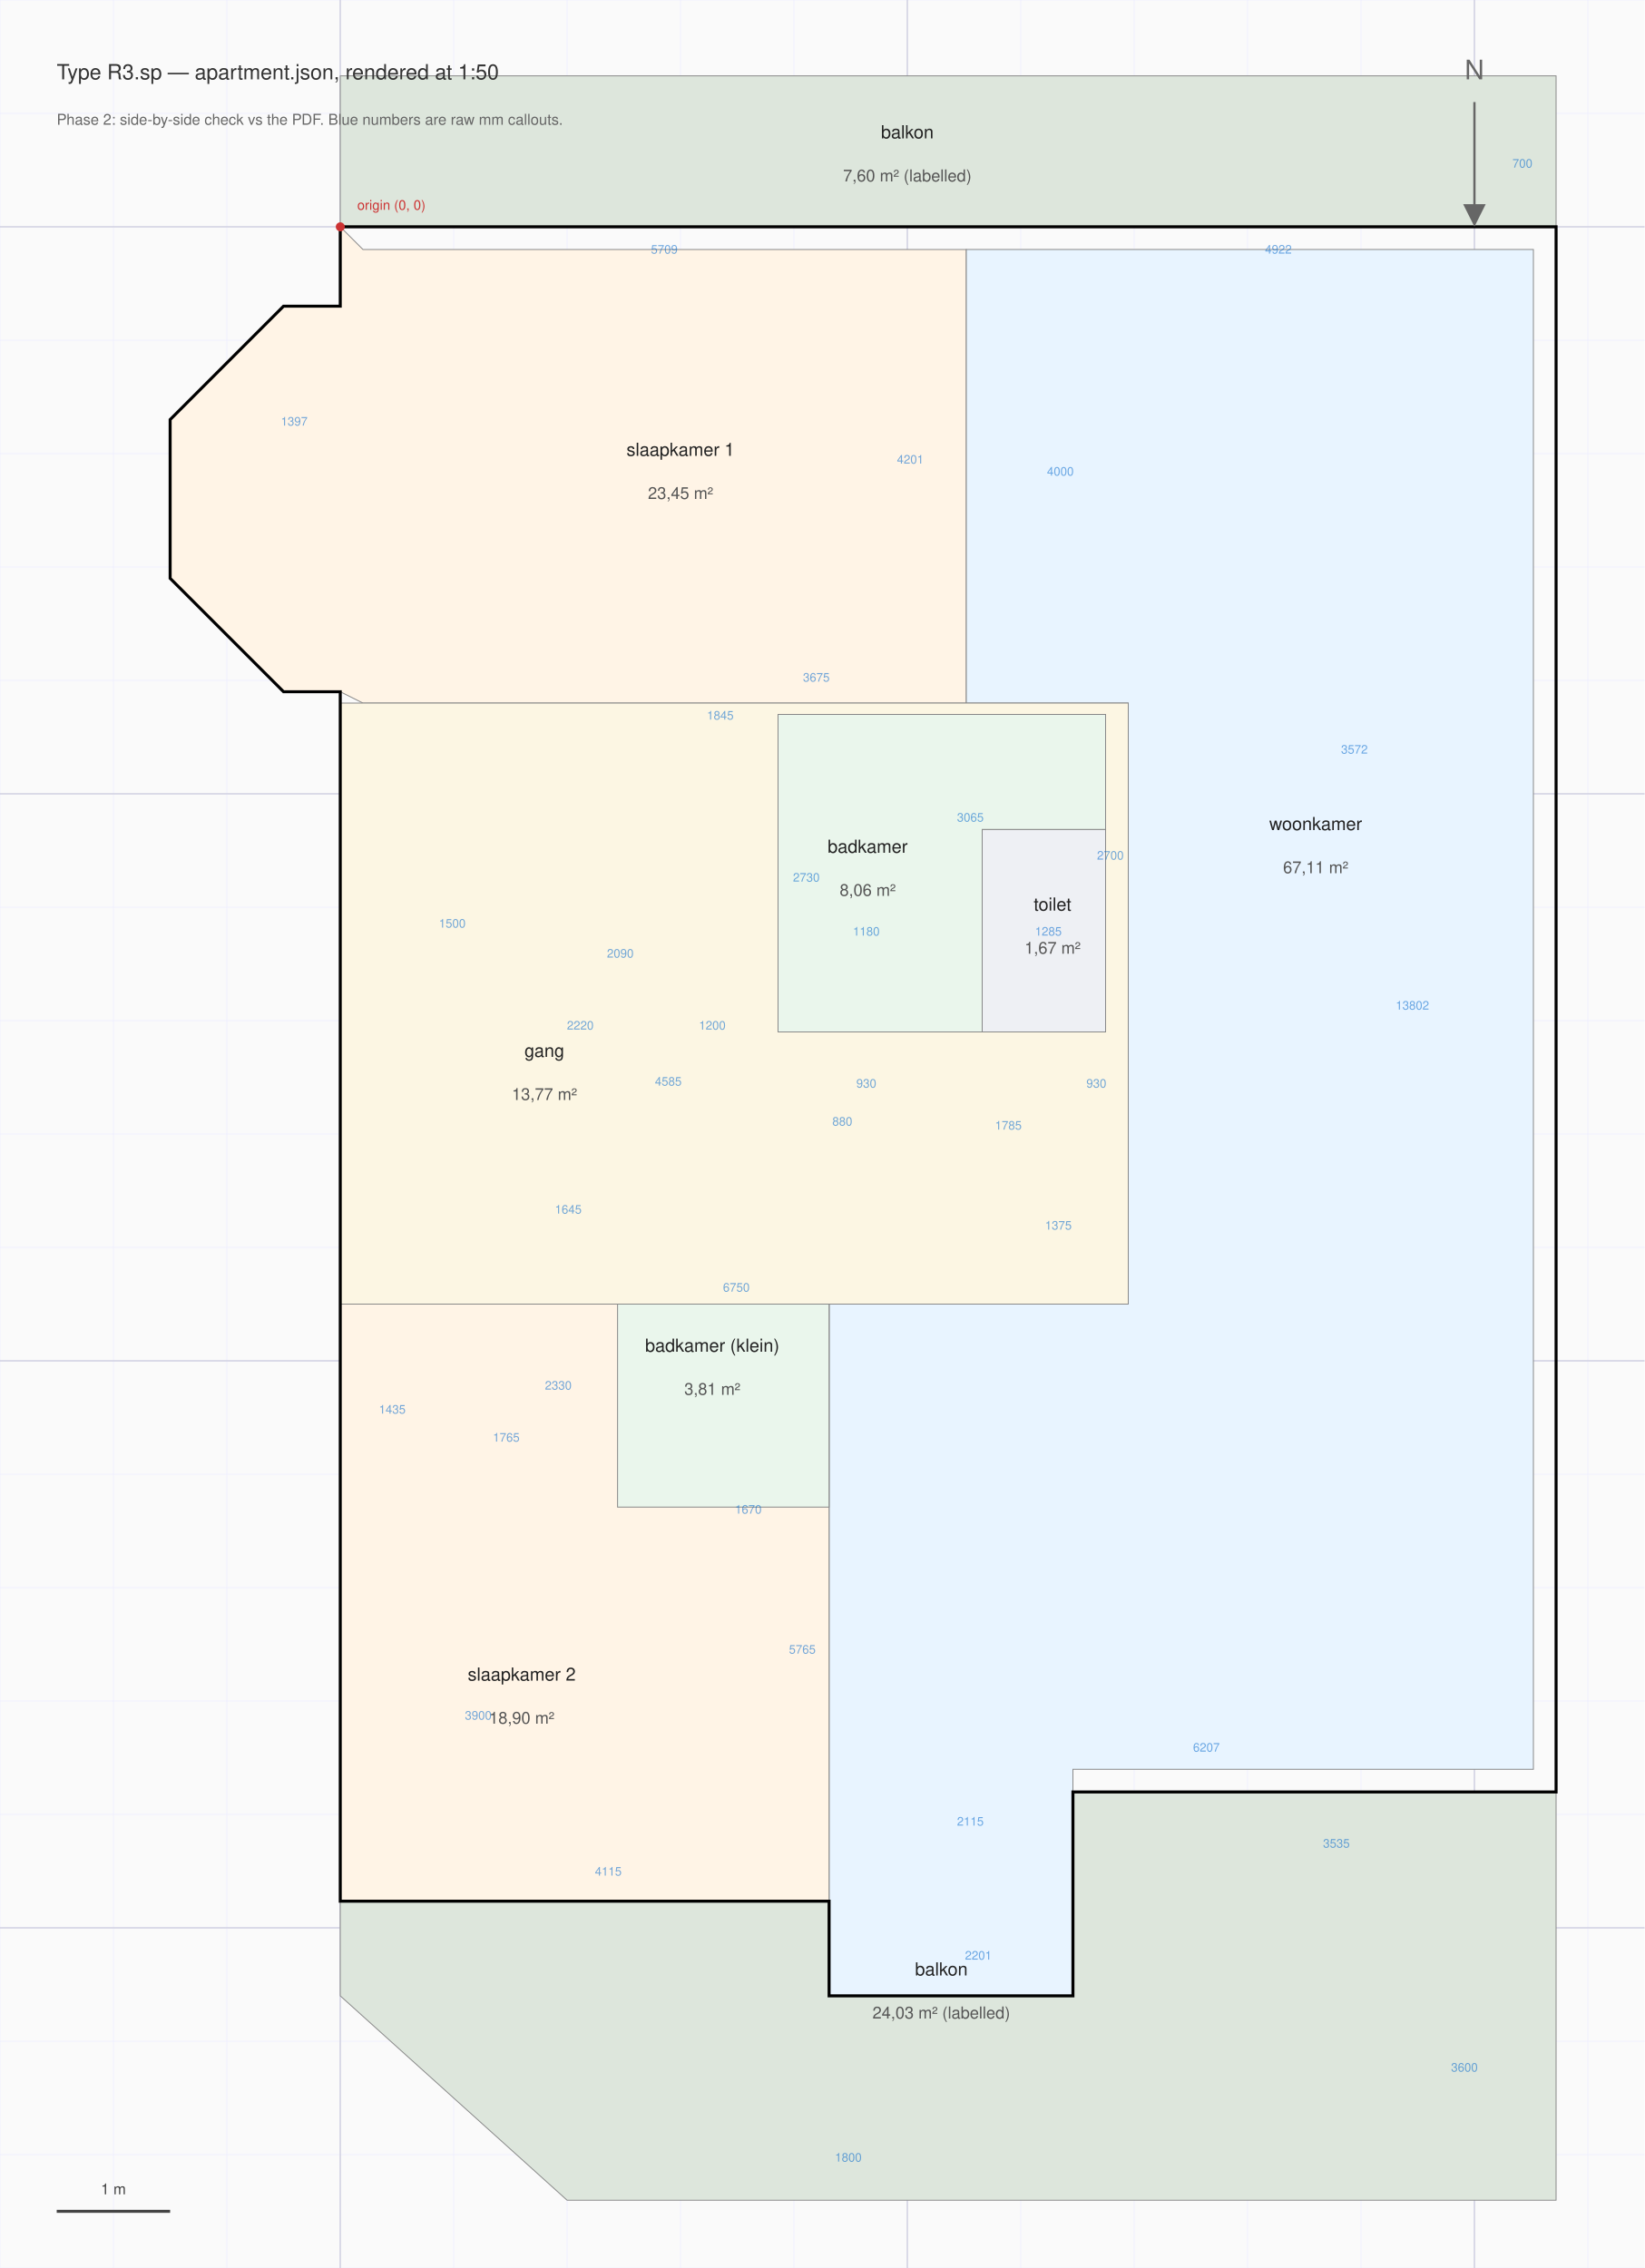
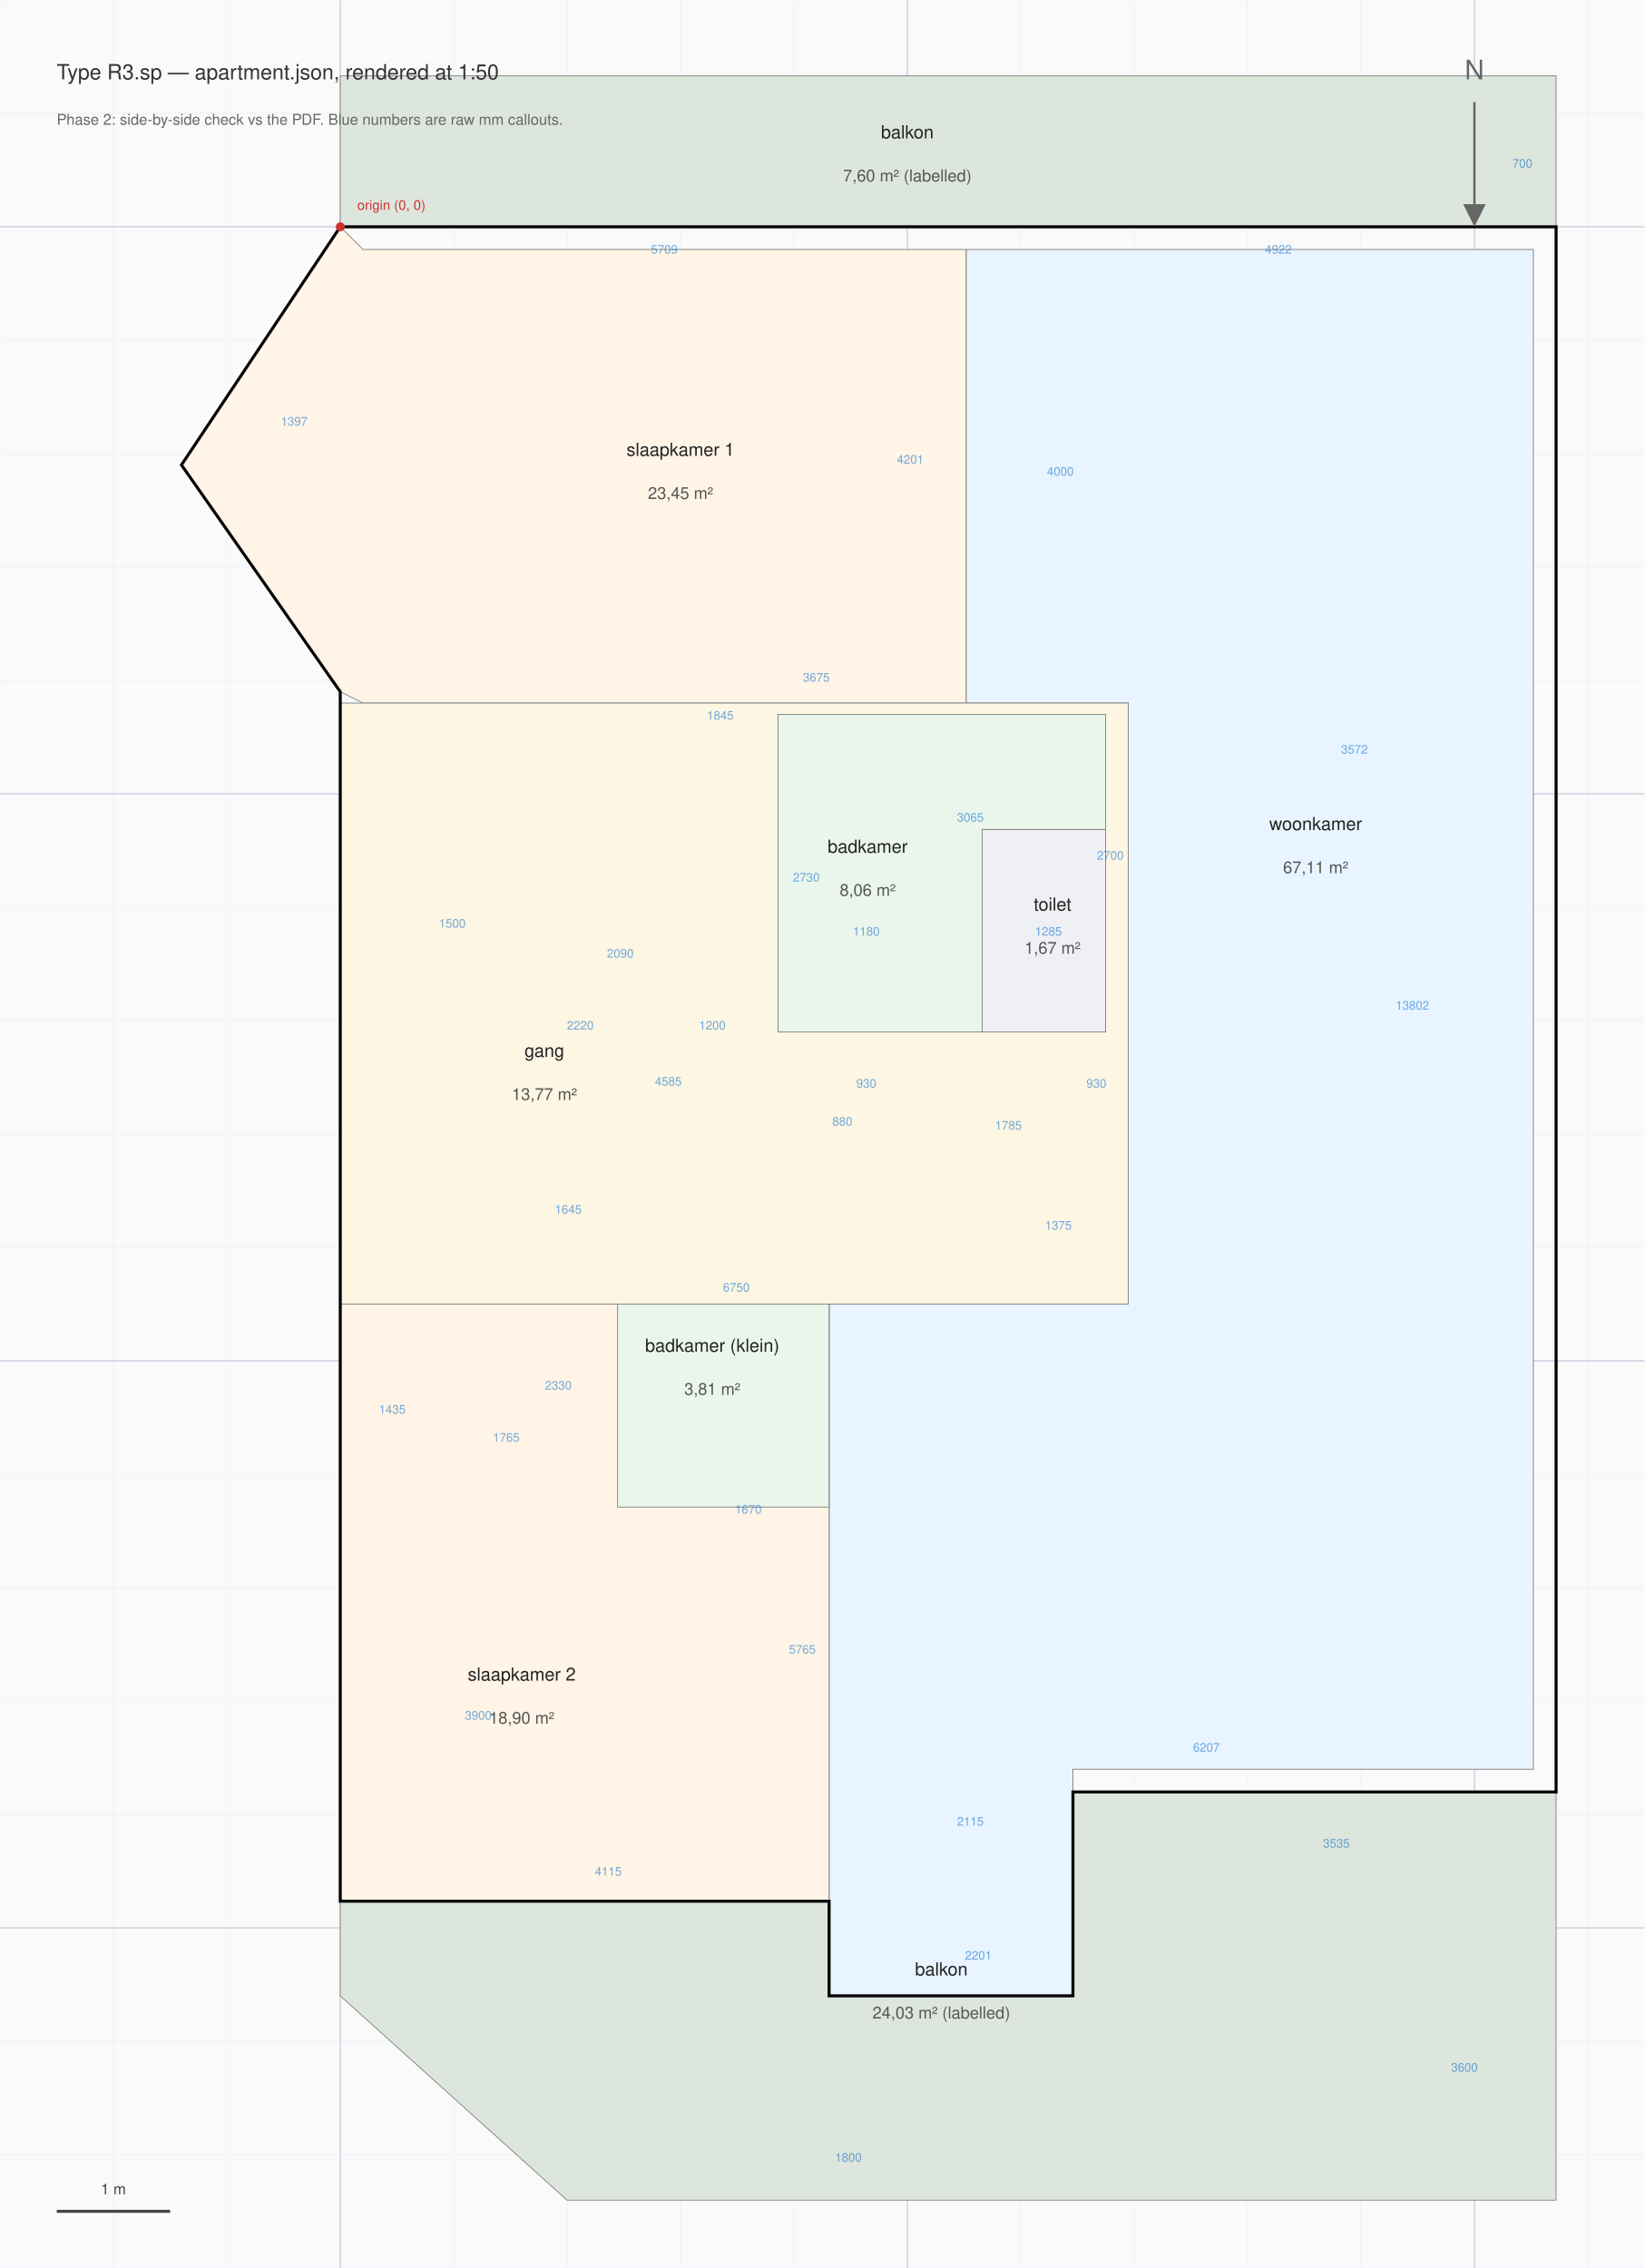
<svg xmlns="http://www.w3.org/2000/svg" viewBox="0 0 1096.1 1511.8" width="1096.1" height="1511.8">
  <rect width="100%" height="100%" fill="#fafafa" />
  <defs>
    <marker id="arrow" markerWidth="10" markerHeight="10" refX="5" refY="5" orient="auto-start-reverse">
      <path d="M0,0 L10,5 L0,10 Z" fill="#666" />
    </marker>
  </defs>
  <line x1="-75.59" y1="0.00" x2="-75.59" y2="1511.81" stroke="#eef" stroke-width="0.5" />
  <line x1="0.00" y1="0.00" x2="0.00" y2="1511.81" stroke="#eef" stroke-width="0.5" />
  <line x1="75.59" y1="0.00" x2="75.59" y2="1511.81" stroke="#eef" stroke-width="0.5" />
  <line x1="151.18" y1="0.00" x2="151.18" y2="1511.81" stroke="#eef" stroke-width="0.5" />
  <line x1="226.77" y1="0.00" x2="226.77" y2="1511.81" stroke="#eef" stroke-width="0.5" />
  <line x1="302.36" y1="0.00" x2="302.36" y2="1511.81" stroke="#eef" stroke-width="0.5" />
  <line x1="377.95" y1="0.00" x2="377.95" y2="1511.81" stroke="#eef" stroke-width="0.5" />
  <line x1="453.54" y1="0.00" x2="453.54" y2="1511.81" stroke="#eef" stroke-width="0.5" />
  <line x1="529.13" y1="0.00" x2="529.13" y2="1511.81" stroke="#eef" stroke-width="0.5" />
  <line x1="604.72" y1="0.00" x2="604.72" y2="1511.81" stroke="#eef" stroke-width="0.5" />
  <line x1="680.31" y1="0.00" x2="680.31" y2="1511.81" stroke="#eef" stroke-width="0.5" />
  <line x1="755.91" y1="0.00" x2="755.91" y2="1511.81" stroke="#eef" stroke-width="0.5" />
  <line x1="831.50" y1="0.00" x2="831.50" y2="1511.81" stroke="#eef" stroke-width="0.5" />
  <line x1="907.09" y1="0.00" x2="907.09" y2="1511.81" stroke="#eef" stroke-width="0.5" />
  <line x1="982.68" y1="0.00" x2="982.68" y2="1511.81" stroke="#eef" stroke-width="0.5" />
  <line x1="1058.27" y1="0.00" x2="1058.27" y2="1511.81" stroke="#eef" stroke-width="0.5" />
  <line x1="1133.86" y1="0.00" x2="1133.86" y2="1511.81" stroke="#eef" stroke-width="0.5" />
  <line x1="0.00" y1="-75.59" x2="1096.06" y2="-75.59" stroke="#eef" stroke-width="0.5" />
  <line x1="0.00" y1="0.00" x2="1096.06" y2="0.00" stroke="#eef" stroke-width="0.5" />
  <line x1="0.00" y1="75.59" x2="1096.06" y2="75.59" stroke="#eef" stroke-width="0.5" />
  <line x1="0.00" y1="151.18" x2="1096.06" y2="151.18" stroke="#eef" stroke-width="0.5" />
  <line x1="0.00" y1="226.77" x2="1096.06" y2="226.77" stroke="#eef" stroke-width="0.5" />
  <line x1="0.00" y1="302.36" x2="1096.06" y2="302.36" stroke="#eef" stroke-width="0.5" />
  <line x1="0.00" y1="377.95" x2="1096.06" y2="377.95" stroke="#eef" stroke-width="0.5" />
  <line x1="0.00" y1="453.54" x2="1096.06" y2="453.54" stroke="#eef" stroke-width="0.5" />
  <line x1="0.00" y1="529.13" x2="1096.06" y2="529.13" stroke="#eef" stroke-width="0.5" />
  <line x1="0.00" y1="604.72" x2="1096.06" y2="604.72" stroke="#eef" stroke-width="0.5" />
  <line x1="0.00" y1="680.31" x2="1096.06" y2="680.31" stroke="#eef" stroke-width="0.5" />
  <line x1="0.00" y1="755.91" x2="1096.06" y2="755.91" stroke="#eef" stroke-width="0.5" />
  <line x1="0.00" y1="831.50" x2="1096.06" y2="831.50" stroke="#eef" stroke-width="0.5" />
  <line x1="0.00" y1="907.09" x2="1096.06" y2="907.09" stroke="#eef" stroke-width="0.5" />
  <line x1="0.00" y1="982.68" x2="1096.06" y2="982.68" stroke="#eef" stroke-width="0.5" />
  <line x1="0.00" y1="1058.27" x2="1096.06" y2="1058.27" stroke="#eef" stroke-width="0.5" />
  <line x1="0.00" y1="1133.86" x2="1096.06" y2="1133.86" stroke="#eef" stroke-width="0.5" />
  <line x1="0.00" y1="1209.45" x2="1096.06" y2="1209.45" stroke="#eef" stroke-width="0.5" />
  <line x1="0.00" y1="1285.04" x2="1096.06" y2="1285.04" stroke="#eef" stroke-width="0.5" />
  <line x1="0.00" y1="1360.63" x2="1096.06" y2="1360.63" stroke="#eef" stroke-width="0.5" />
  <line x1="0.00" y1="1436.22" x2="1096.06" y2="1436.22" stroke="#eef" stroke-width="0.5" />
  <line x1="0.00" y1="1511.81" x2="1096.06" y2="1511.81" stroke="#eef" stroke-width="0.5" />
  <line x1="0.00" y1="1587.40" x2="1096.06" y2="1587.40" stroke="#eef" stroke-width="0.5" />
  <line x1="226.77" y1="0.00" x2="226.77" y2="1511.81" stroke="#ccd" stroke-width="0.8" />
  <line x1="0.00" y1="151.18" x2="1096.06" y2="151.18" stroke="#ccd" stroke-width="0.8" />
  <line x1="604.72" y1="0.00" x2="604.72" y2="1511.81" stroke="#ccd" stroke-width="0.8" />
  <line x1="0.00" y1="529.13" x2="1096.06" y2="529.13" stroke="#ccd" stroke-width="0.8" />
  <line x1="982.68" y1="0.00" x2="982.68" y2="1511.81" stroke="#ccd" stroke-width="0.8" />
  <line x1="0.00" y1="907.09" x2="1096.06" y2="907.09" stroke="#ccd" stroke-width="0.8" />
  <line x1="0.00" y1="1285.04" x2="1096.06" y2="1285.04" stroke="#ccd" stroke-width="0.8" />
-   <polygon points="241.89,166.30 644.03,166.30 644.03,468.66 241.89,468.66 226.77,461.10 188.98,461.10 113.39,385.51 113.39,279.69 188.98,204.09 226.77,204.09 226.77,151.18" fill="#fff4e6" stroke="#888" stroke-width="0.6" />
+   <polygon points="241.89,166.30 644.03,166.30 644.03,468.66 241.89,468.66 226.77,461.10 120.94,309.92 226.77,151.18" fill="#fff4e6" stroke="#888" stroke-width="0.6" />
  <text x="453.54" y="303.87" font-family="Helvetica, Arial, sans-serif" font-size="12" text-anchor="middle" fill="#222">slaapkamer 1</text>
  <text x="453.54" y="332.60" font-family="Helvetica, Arial, sans-serif" font-size="11" text-anchor="middle" fill="#555">23,45 m²</text>
  <polygon points="644.03,166.30 1021.98,166.30 1021.98,1179.36 715.09,1179.36 715.09,1330.39 552.57,1330.39 552.57,869.29 751.97,869.29 751.97,468.66 644.03,468.66" fill="#e8f4ff" stroke="#888" stroke-width="0.6" />
  <text x="876.85" y="553.32" font-family="Helvetica, Arial, sans-serif" font-size="12" text-anchor="middle" fill="#222">woonkamer</text>
  <text x="876.85" y="582.05" font-family="Helvetica, Arial, sans-serif" font-size="11" text-anchor="middle" fill="#555">67,11 m²</text>
  <polygon points="226.77,468.66 751.97,468.66 751.97,869.29 226.77,869.29" fill="#fcf6e3" stroke="#888" stroke-width="0.6" />
  <text x="362.83" y="704.50" font-family="Helvetica, Arial, sans-serif" font-size="12" text-anchor="middle" fill="#222">gang</text>
  <text x="362.83" y="733.23" font-family="Helvetica, Arial, sans-serif" font-size="11" text-anchor="middle" fill="#555">13,77 m²</text>
  <polygon points="518.55,476.22 736.86,476.22 736.86,552.94 654.61,552.94 654.61,687.87 518.55,687.87" fill="#eaf6ec" stroke="#888" stroke-width="0.6" />
  <text x="578.27" y="568.44" font-family="Helvetica, Arial, sans-serif" font-size="12" text-anchor="middle" fill="#222">badkamer</text>
  <text x="578.27" y="597.17" font-family="Helvetica, Arial, sans-serif" font-size="11" text-anchor="middle" fill="#555">8,06 m²</text>
  <polygon points="654.61,552.94 736.86,552.94 736.86,687.87 654.61,687.87" fill="#eef0f4" stroke="#888" stroke-width="0.6" />
  <text x="701.48" y="606.99" font-family="Helvetica, Arial, sans-serif" font-size="12" text-anchor="middle" fill="#222">toilet</text>
  <text x="701.48" y="635.72" font-family="Helvetica, Arial, sans-serif" font-size="11" text-anchor="middle" fill="#555">1,67 m²</text>
  <polygon points="226.77,869.29 552.57,869.29 552.57,1267.28 226.77,1267.28" fill="#fff4e6" stroke="#888" stroke-width="0.6" />
  <text x="347.72" y="1120.25" font-family="Helvetica, Arial, sans-serif" font-size="12" text-anchor="middle" fill="#222">slaapkamer 2</text>
  <text x="347.72" y="1148.98" font-family="Helvetica, Arial, sans-serif" font-size="11" text-anchor="middle" fill="#555">18,90 m²</text>
  <polygon points="411.59,869.29 552.57,869.29 552.57,1004.60 411.59,1004.60" fill="#eaf6ec" stroke="#888" stroke-width="0.6" />
  <text x="474.71" y="901.04" font-family="Helvetica, Arial, sans-serif" font-size="12" text-anchor="middle" fill="#222">badkamer (klein)</text>
  <text x="474.71" y="929.76" font-family="Helvetica, Arial, sans-serif" font-size="11" text-anchor="middle" fill="#555">3,81 m²</text>
  <polygon points="226.77,50.57 1037.10,50.57 1037.10,151.18 226.77,151.18" fill="#dde6dc" stroke="#888" stroke-width="0.6" />
  <text x="604.72" y="92.22" font-family="Helvetica, Arial, sans-serif" font-size="12" text-anchor="middle" fill="#222">balkon</text>
  <text x="604.72" y="120.94" font-family="Helvetica, Arial, sans-serif" font-size="11" text-anchor="middle" fill="#555">7,60 m² (labelled)</text>
  <polygon points="226.77,1267.28 552.57,1267.28 552.57,1330.39 715.09,1330.39 715.09,1194.48 1037.10,1194.48 1037.10,1466.61 377.95,1466.61 226.77,1330.39" fill="#dde6dc" stroke="#888" stroke-width="0.6" />
  <text x="627.40" y="1316.79" font-family="Helvetica, Arial, sans-serif" font-size="12" text-anchor="middle" fill="#222">balkon</text>
  <text x="627.40" y="1345.51" font-family="Helvetica, Arial, sans-serif" font-size="11" text-anchor="middle" fill="#555">24,03 m² (labelled)</text>
-   <polyline points="226.77,151.18 1037.10,151.18 1037.10,1194.48 715.09,1194.48 715.09,1330.39 552.57,1330.39 552.57,1267.28 226.77,1267.28 226.77,461.10 226.77,461.10 188.98,461.10 113.39,385.51 113.39,279.69 188.98,204.09 226.77,204.09 226.77,151.18 226.77,151.18" fill="none" stroke="#000" stroke-width="2.0" />
+   <polyline points="226.77,151.18 1037.10,151.18 1037.10,1194.48 715.09,1194.48 715.09,1330.39 552.57,1330.39 552.57,1267.28 226.77,1267.28 226.77,461.10 226.77,461.10 120.94,309.92 226.77,151.18 226.77,151.18" fill="none" stroke="#000" stroke-width="2.0" />
  <circle cx="226.8" cy="151.2" r="3" fill="#c33" />
  <text x="238.11" y="139.84" font-family="Helvetica, Arial, sans-serif" font-size="9" text-anchor="start" fill="#c33">origin (0, 0)</text>
  <text x="982.68" y="52.91" font-family="Helvetica, Arial, sans-serif" font-size="18" text-anchor="middle" fill="#666">N</text>
  <line x1="982.68" y1="68.03" x2="982.68" y2="143.62" stroke="#666" stroke-width="1.5" marker-end="url(#arrow)" />
  <line x1="37.80" y1="1474.02" x2="113.39" y2="1474.02" stroke="#444" stroke-width="2" />
  <text x="75.59" y="1462.68" font-family="Helvetica, Arial, sans-serif" font-size="10" text-anchor="middle" fill="#444">1 m</text>
  <g opacity="0.55">
    <text x="442.74" y="169.05" font-family="Helvetica, Arial, sans-serif" font-size="8" text-anchor="middle" fill="#06c">5709</text>
    <text x="852.03" y="169.05" font-family="Helvetica, Arial, sans-serif" font-size="8" text-anchor="middle" fill="#06c">4922</text>
    <text x="1014.67" y="111.72" font-family="Helvetica, Arial, sans-serif" font-size="8" text-anchor="middle" fill="#06c">700</text>
    <text x="606.72" y="309.03" font-family="Helvetica, Arial, sans-serif" font-size="8" text-anchor="middle" fill="#06c">4201</text>
    <text x="706.71" y="317.03" font-family="Helvetica, Arial, sans-serif" font-size="8" text-anchor="middle" fill="#06c">4000</text>
    <text x="544.07" y="454.34" font-family="Helvetica, Arial, sans-serif" font-size="8" text-anchor="middle" fill="#06c">3675</text>
    <text x="480.07" y="479.67" font-family="Helvetica, Arial, sans-serif" font-size="8" text-anchor="middle" fill="#06c">1845</text>
    <text x="902.69" y="502.34" font-family="Helvetica, Arial, sans-serif" font-size="8" text-anchor="middle" fill="#06c">3572</text>
    <text x="646.72" y="547.66" font-family="Helvetica, Arial, sans-serif" font-size="8" text-anchor="middle" fill="#06c">3065</text>
    <text x="537.40" y="587.66" font-family="Helvetica, Arial, sans-serif" font-size="8" text-anchor="middle" fill="#06c">2730</text>
    <text x="740.04" y="573.00" font-family="Helvetica, Arial, sans-serif" font-size="8" text-anchor="middle" fill="#06c">2700</text>
    <text x="301.43" y="618.32" font-family="Helvetica, Arial, sans-serif" font-size="8" text-anchor="middle" fill="#06c">1500</text>
    <text x="413.41" y="638.32" font-family="Helvetica, Arial, sans-serif" font-size="8" text-anchor="middle" fill="#06c">2090</text>
    <text x="577.39" y="623.66" font-family="Helvetica, Arial, sans-serif" font-size="8" text-anchor="middle" fill="#06c">1180</text>
    <text x="698.71" y="623.66" font-family="Helvetica, Arial, sans-serif" font-size="8" text-anchor="middle" fill="#06c">1285</text>
    <text x="941.35" y="672.98" font-family="Helvetica, Arial, sans-serif" font-size="8" text-anchor="middle" fill="#06c">13802</text>
    <text x="474.74" y="686.31" font-family="Helvetica, Arial, sans-serif" font-size="8" text-anchor="middle" fill="#06c">1200</text>
    <text x="386.75" y="686.31" font-family="Helvetica, Arial, sans-serif" font-size="8" text-anchor="middle" fill="#06c">2220</text>
    <text x="445.41" y="723.64" font-family="Helvetica, Arial, sans-serif" font-size="8" text-anchor="middle" fill="#06c">4585</text>
    <text x="577.39" y="724.98" font-family="Helvetica, Arial, sans-serif" font-size="8" text-anchor="middle" fill="#06c">930</text>
    <text x="730.71" y="724.98" font-family="Helvetica, Arial, sans-serif" font-size="8" text-anchor="middle" fill="#06c">930</text>
    <text x="561.40" y="750.31" font-family="Helvetica, Arial, sans-serif" font-size="8" text-anchor="middle" fill="#06c">880</text>
    <text x="672.05" y="752.97" font-family="Helvetica, Arial, sans-serif" font-size="8" text-anchor="middle" fill="#06c">1785</text>
    <text x="378.75" y="808.97" font-family="Helvetica, Arial, sans-serif" font-size="8" text-anchor="middle" fill="#06c">1645</text>
    <text x="705.38" y="819.63" font-family="Helvetica, Arial, sans-serif" font-size="8" text-anchor="middle" fill="#06c">1375</text>
    <text x="490.74" y="860.96" font-family="Helvetica, Arial, sans-serif" font-size="8" text-anchor="middle" fill="#06c">6750</text>
    <text x="372.09" y="926.28" font-family="Helvetica, Arial, sans-serif" font-size="8" text-anchor="middle" fill="#06c">2330</text>
    <text x="261.43" y="942.28" font-family="Helvetica, Arial, sans-serif" font-size="8" text-anchor="middle" fill="#06c">1435</text>
    <text x="337.42" y="960.95" font-family="Helvetica, Arial, sans-serif" font-size="8" text-anchor="middle" fill="#06c">1765</text>
    <text x="498.74" y="1008.94" font-family="Helvetica, Arial, sans-serif" font-size="8" text-anchor="middle" fill="#06c">1670</text>
    <text x="534.73" y="1102.26" font-family="Helvetica, Arial, sans-serif" font-size="8" text-anchor="middle" fill="#06c">5765</text>
    <text x="318.76" y="1146.26" font-family="Helvetica, Arial, sans-serif" font-size="8" text-anchor="middle" fill="#06c">3900</text>
    <text x="804.03" y="1167.59" font-family="Helvetica, Arial, sans-serif" font-size="8" text-anchor="middle" fill="#06c">6207</text>
    <text x="646.72" y="1216.91" font-family="Helvetica, Arial, sans-serif" font-size="8" text-anchor="middle" fill="#06c">2115</text>
    <text x="890.69" y="1231.58" font-family="Helvetica, Arial, sans-serif" font-size="8" text-anchor="middle" fill="#06c">3535</text>
    <text x="405.42" y="1250.24" font-family="Helvetica, Arial, sans-serif" font-size="8" text-anchor="middle" fill="#06c">4115</text>
    <text x="652.05" y="1306.24" font-family="Helvetica, Arial, sans-serif" font-size="8" text-anchor="middle" fill="#06c">2201</text>
    <text x="976.01" y="1380.89" font-family="Helvetica, Arial, sans-serif" font-size="8" text-anchor="middle" fill="#06c">3600</text>
    <text x="565.40" y="1440.89" font-family="Helvetica, Arial, sans-serif" font-size="8" text-anchor="middle" fill="#06c">1800</text>
    <text x="196.11" y="283.70" font-family="Helvetica, Arial, sans-serif" font-size="8" text-anchor="middle" fill="#06c">1397</text>
  </g>
  <text x="37.80" y="52.91" font-family="Helvetica, Arial, sans-serif" font-size="14" text-anchor="start" fill="#333">Type R3.sp — apartment.json, rendered at 1:50</text>
  <text x="37.80" y="83.15" font-family="Helvetica, Arial, sans-serif" font-size="10" text-anchor="start" fill="#666">Phase 2: side-by-side check vs the PDF. Blue numbers are raw mm callouts.</text>
</svg>
